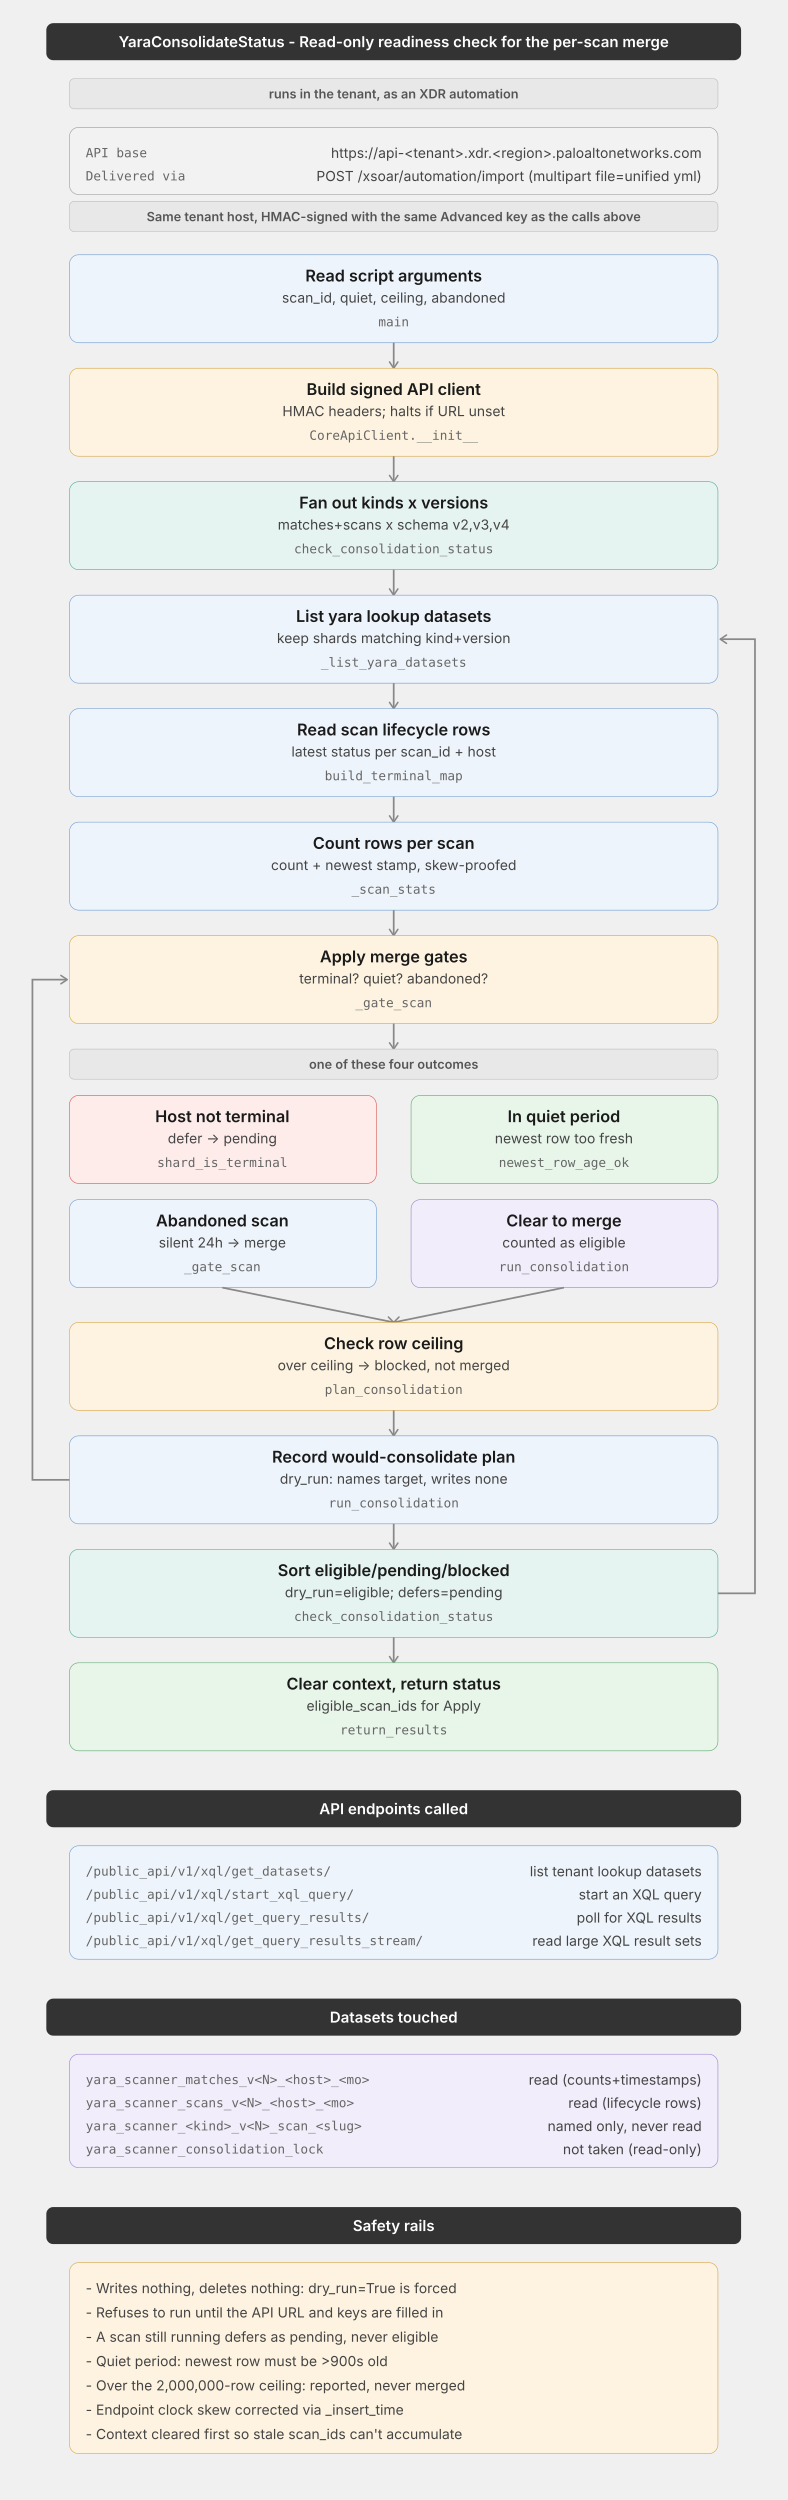
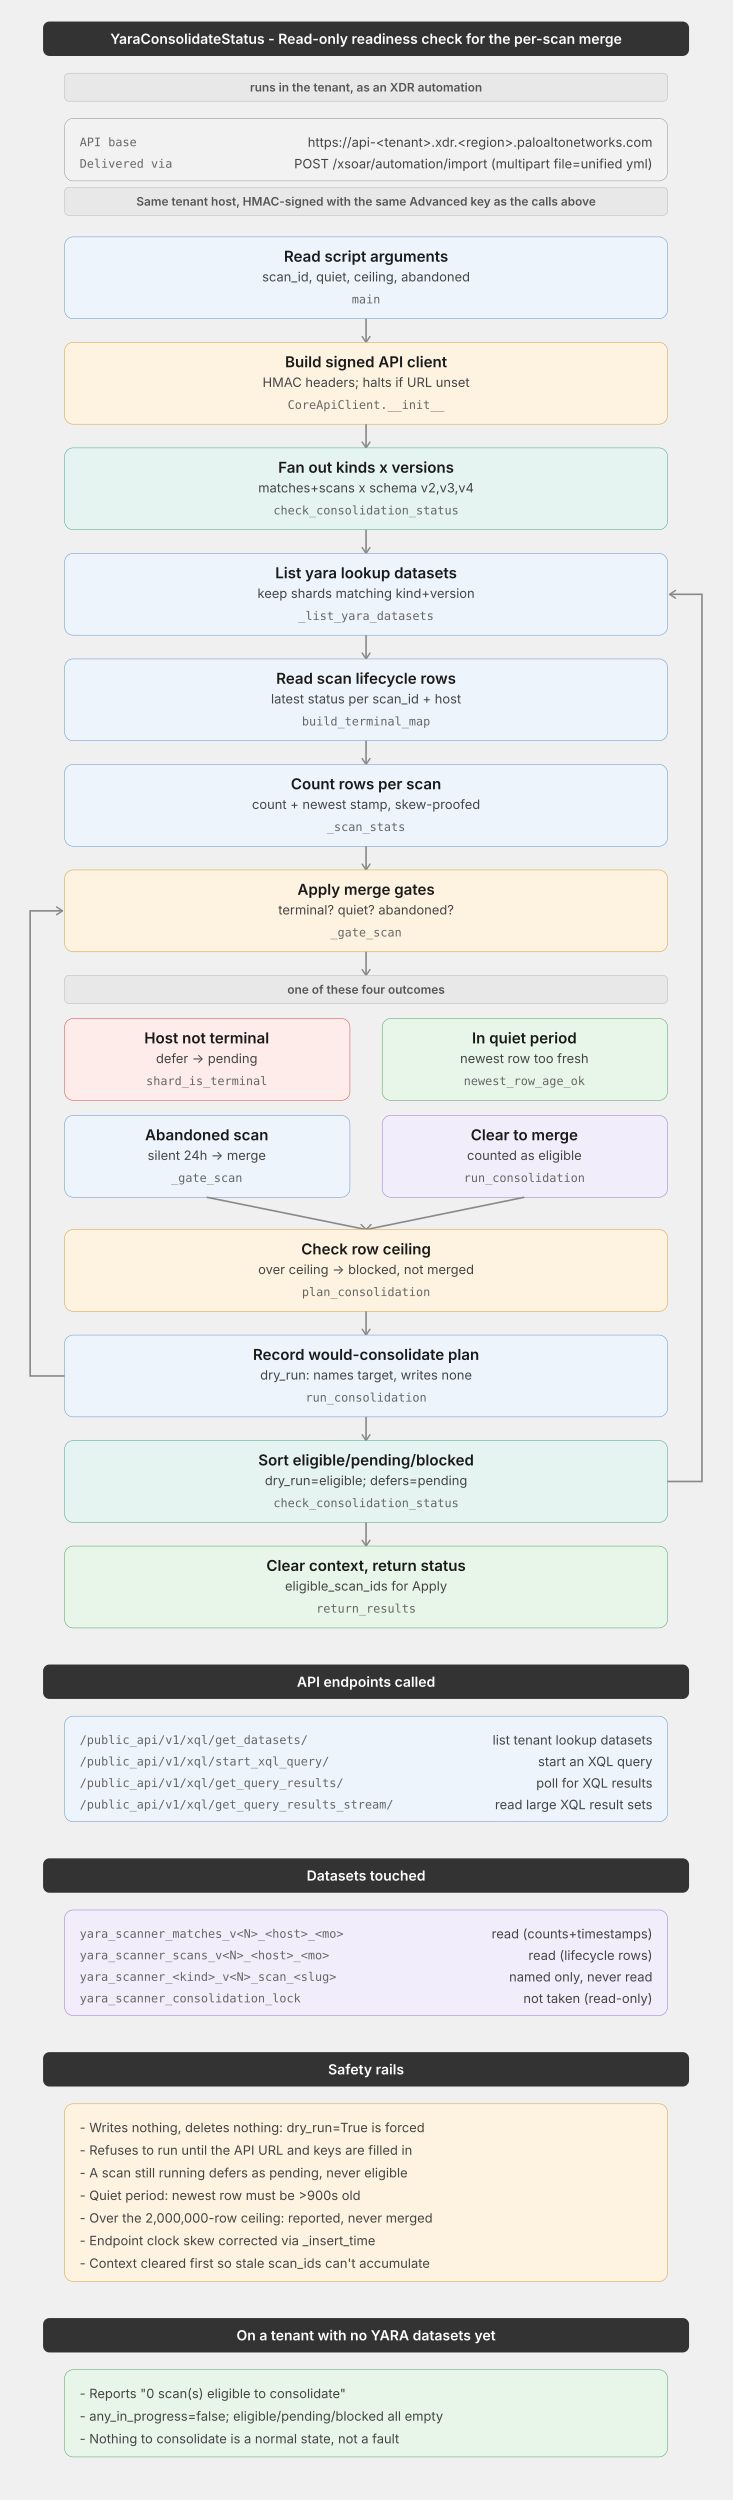
- <svg xmlns="http://www.w3.org/2000/svg" width="680" height="2159" viewBox="0 0 680 2159" role="img">
+ <svg xmlns="http://www.w3.org/2000/svg" width="680" height="2322" viewBox="0 0 680 2322" role="img">
  <defs>
    <marker id="arrow" viewBox="0 0 10 10" refX="8" refY="5" markerWidth="6" markerHeight="6" orient="auto-start-reverse">
      <path d="M2 1L8 5L2 9" fill="none" stroke="#888" stroke-width="1.5" stroke-linecap="round" stroke-linejoin="round" />
    </marker>
  </defs>
  <style>
  text { font-family: -apple-system, BlinkMacSystemFont, "Segoe UI", sans-serif; fill: #1a1a1a; }
  .th { font-size: 14px; font-weight: 600; }
  .ts { font-size: 12px; fill: #444; }
  .fn { font-size: 11px; fill: #666; font-family: ui-monospace, SFMono-Regular, Menlo, monospace; }
  .bandtxt { font-size: 13px; font-weight: 600; fill: #fff; }
  .phase { font-size: 11px; fill: #555; font-weight: 600; }
  .arr { stroke: #888; stroke-width: 1.5; fill: none; }
</style>
  <rect x="40" y="20" width="600" height="32" rx="6" fill="#333" />
  <text class="bandtxt" x="340" y="36" text-anchor="middle" dominant-baseline="central">YaraConsolidateStatus  -  Read-only readiness check for the per-scan merge</text>
  <rect x="60" y="68" width="560" height="26" rx="4" fill="#e8e8e8" stroke="#bbb" stroke-width="0.5" />
  <text class="phase" x="340" y="81" text-anchor="middle" dominant-baseline="central">runs in the tenant, as an XDR automation</text>
  <rect x="60" y="110" width="560" height="58" rx="8" fill="#f2f2f2" stroke="#999999" stroke-width="0.5" />
  <text class="fn" x="74" y="132" dominant-baseline="central">API base</text>
  <text class="ts" x="606" y="132" text-anchor="end" dominant-baseline="central">https://api-&lt;tenant&gt;.xdr.&lt;region&gt;.paloaltonetworks.com</text>
  <text class="fn" x="74" y="152" dominant-baseline="central">Delivered via</text>
  <text class="ts" x="606" y="152" text-anchor="end" dominant-baseline="central">POST /xsoar/automation/import (multipart file=unified yml)</text>
  <rect x="60" y="174" width="560" height="26" rx="4" fill="#e8e8e8" stroke="#bbb" stroke-width="0.5" />
  <text class="phase" x="340" y="187" text-anchor="middle" dominant-baseline="central">Same tenant host, HMAC-signed with the same Advanced key as the calls above</text>
  <rect x="60" y="220" width="560" height="76" rx="8" fill="#eef4fb" stroke="#6b9bd1" stroke-width="0.5" />
  <text class="th" x="340" y="238" text-anchor="middle" dominant-baseline="central">Read script arguments</text>
  <text class="ts" x="340" y="257" text-anchor="middle" dominant-baseline="central">scan_id, quiet, ceiling, abandoned</text>
  <text class="fn" x="340" y="278" text-anchor="middle" dominant-baseline="central">main</text>
  <line x1="340" y1="296" x2="340" y2="318" class="arr" marker-end="url(#arrow)" />
  <rect x="60" y="318" width="560" height="76" rx="8" fill="#fdf3e0" stroke="#d9a441" stroke-width="0.5" />
  <text class="th" x="340" y="336" text-anchor="middle" dominant-baseline="central">Build signed API client</text>
  <text class="ts" x="340" y="355" text-anchor="middle" dominant-baseline="central">HMAC headers; halts if URL unset</text>
  <text class="fn" x="340" y="376" text-anchor="middle" dominant-baseline="central">CoreApiClient.__init__</text>
  <line x1="340" y1="394" x2="340" y2="416" class="arr" marker-end="url(#arrow)" />
  <rect x="60" y="416" width="560" height="76" rx="8" fill="#e6f4f1" stroke="#4fa896" stroke-width="0.5" />
  <text class="th" x="340" y="434" text-anchor="middle" dominant-baseline="central">Fan out kinds x versions</text>
  <text class="ts" x="340" y="453" text-anchor="middle" dominant-baseline="central">matches+scans x schema v2,v3,v4</text>
  <text class="fn" x="340" y="474" text-anchor="middle" dominant-baseline="central">check_consolidation_status</text>
  <line x1="340" y1="492" x2="340" y2="514" class="arr" marker-end="url(#arrow)" />
  <rect x="60" y="514" width="560" height="76" rx="8" fill="#eef4fb" stroke="#6b9bd1" stroke-width="0.5" />
  <text class="th" x="340" y="532" text-anchor="middle" dominant-baseline="central">List yara lookup datasets</text>
  <text class="ts" x="340" y="551" text-anchor="middle" dominant-baseline="central">keep shards matching kind+version</text>
  <text class="fn" x="340" y="572" text-anchor="middle" dominant-baseline="central">_list_yara_datasets</text>
  <line x1="340" y1="590" x2="340" y2="612" class="arr" marker-end="url(#arrow)" />
  <rect x="60" y="612" width="560" height="76" rx="8" fill="#eef4fb" stroke="#6b9bd1" stroke-width="0.5" />
  <text class="th" x="340" y="630" text-anchor="middle" dominant-baseline="central">Read scan lifecycle rows</text>
  <text class="ts" x="340" y="649" text-anchor="middle" dominant-baseline="central">latest status per scan_id + host</text>
  <text class="fn" x="340" y="670" text-anchor="middle" dominant-baseline="central">build_terminal_map</text>
  <line x1="340" y1="688" x2="340" y2="710" class="arr" marker-end="url(#arrow)" />
  <rect x="60" y="710" width="560" height="76" rx="8" fill="#eef4fb" stroke="#6b9bd1" stroke-width="0.5" />
  <text class="th" x="340" y="728" text-anchor="middle" dominant-baseline="central">Count rows per scan</text>
  <text class="ts" x="340" y="747" text-anchor="middle" dominant-baseline="central">count + newest stamp, skew-proofed</text>
  <text class="fn" x="340" y="768" text-anchor="middle" dominant-baseline="central">_scan_stats</text>
  <line x1="340" y1="786" x2="340" y2="808" class="arr" marker-end="url(#arrow)" />
  <rect x="60" y="808" width="560" height="76" rx="8" fill="#fdf3e0" stroke="#d9a441" stroke-width="0.5" />
  <text class="th" x="340" y="826" text-anchor="middle" dominant-baseline="central">Apply merge gates</text>
  <text class="ts" x="340" y="845" text-anchor="middle" dominant-baseline="central">terminal? quiet? abandoned?</text>
  <text class="fn" x="340" y="866" text-anchor="middle" dominant-baseline="central">_gate_scan</text>
  <line x1="340" y1="884" x2="340" y2="906" class="arr" marker-end="url(#arrow)" />
  <rect x="60" y="906" width="560" height="26" rx="4" fill="#e8e8e8" stroke="#bbb" stroke-width="0.5" />
  <text class="phase" x="340" y="919" text-anchor="middle" dominant-baseline="central">one of these four outcomes</text>
  <rect x="60" y="946" width="265" height="76" rx="8" fill="#fdecea" stroke="#d9534f" stroke-width="0.5" />
  <text class="th" x="192" y="964" text-anchor="middle" dominant-baseline="central">Host not terminal</text>
  <text class="ts" x="192" y="983" text-anchor="middle" dominant-baseline="central">defer -&gt; pending</text>
  <text class="fn" x="192" y="1004" text-anchor="middle" dominant-baseline="central">shard_is_terminal</text>
  <rect x="355" y="946" width="265" height="76" rx="8" fill="#e8f5e9" stroke="#5aa96a" stroke-width="0.5" />
  <text class="th" x="487" y="964" text-anchor="middle" dominant-baseline="central">In quiet period</text>
  <text class="ts" x="487" y="983" text-anchor="middle" dominant-baseline="central">newest row too fresh</text>
  <text class="fn" x="487" y="1004" text-anchor="middle" dominant-baseline="central">newest_row_age_ok</text>
  <rect x="60" y="1036" width="265" height="76" rx="8" fill="#eef4fb" stroke="#6b9bd1" stroke-width="0.5" />
  <text class="th" x="192" y="1054" text-anchor="middle" dominant-baseline="central">Abandoned scan</text>
  <text class="ts" x="192" y="1073" text-anchor="middle" dominant-baseline="central">silent 24h -&gt; merge</text>
  <text class="fn" x="192" y="1094" text-anchor="middle" dominant-baseline="central">_gate_scan</text>
  <rect x="355" y="1036" width="265" height="76" rx="8" fill="#f2edfa" stroke="#9b7fd4" stroke-width="0.5" />
  <text class="th" x="487" y="1054" text-anchor="middle" dominant-baseline="central">Clear to merge</text>
  <text class="ts" x="487" y="1073" text-anchor="middle" dominant-baseline="central">counted as eligible</text>
  <text class="fn" x="487" y="1094" text-anchor="middle" dominant-baseline="central">run_consolidation</text>
  <line x1="192" y1="1112" x2="340" y2="1142" class="arr" marker-end="url(#arrow)" />
  <line x1="487" y1="1112" x2="340" y2="1142" class="arr" marker-end="url(#arrow)" />
  <rect x="60" y="1142" width="560" height="76" rx="8" fill="#fdf3e0" stroke="#d9a441" stroke-width="0.5" />
  <text class="th" x="340" y="1160" text-anchor="middle" dominant-baseline="central">Check row ceiling</text>
  <text class="ts" x="340" y="1179" text-anchor="middle" dominant-baseline="central">over ceiling -&gt; blocked, not merged</text>
  <text class="fn" x="340" y="1200" text-anchor="middle" dominant-baseline="central">plan_consolidation</text>
  <line x1="340" y1="1218" x2="340" y2="1240" class="arr" marker-end="url(#arrow)" />
  <rect x="60" y="1240" width="560" height="76" rx="8" fill="#eef4fb" stroke="#6b9bd1" stroke-width="0.5" />
  <text class="th" x="340" y="1258" text-anchor="middle" dominant-baseline="central">Record would-consolidate plan</text>
  <text class="ts" x="340" y="1277" text-anchor="middle" dominant-baseline="central">dry_run: names target, writes none</text>
  <text class="fn" x="340" y="1298" text-anchor="middle" dominant-baseline="central">run_consolidation</text>
  <line x1="340" y1="1316" x2="340" y2="1338" class="arr" marker-end="url(#arrow)" />
  <rect x="60" y="1338" width="560" height="76" rx="8" fill="#e6f4f1" stroke="#4fa896" stroke-width="0.5" />
  <text class="th" x="340" y="1356" text-anchor="middle" dominant-baseline="central">Sort eligible/pending/blocked</text>
  <text class="ts" x="340" y="1375" text-anchor="middle" dominant-baseline="central">dry_run=eligible; defers=pending</text>
  <text class="fn" x="340" y="1396" text-anchor="middle" dominant-baseline="central">check_consolidation_status</text>
  <line x1="340" y1="1414" x2="340" y2="1436" class="arr" marker-end="url(#arrow)" />
  <rect x="60" y="1436" width="560" height="76" rx="8" fill="#e8f5e9" stroke="#5aa96a" stroke-width="0.5" />
  <text class="th" x="340" y="1454" text-anchor="middle" dominant-baseline="central">Clear context, return status</text>
  <text class="ts" x="340" y="1473" text-anchor="middle" dominant-baseline="central">eligible_scan_ids for Apply</text>
  <text class="fn" x="340" y="1494" text-anchor="middle" dominant-baseline="central">return_results</text>
  <path d="M 60 1278 L 28 1278 L 28 846 L 58 846" class="arr" fill="none" marker-end="url(#arrow)" />
  <path d="M 620 1376 L 652 1376 L 652 552 L 622 552" class="arr" fill="none" marker-end="url(#arrow)" />
  <rect x="40" y="1546" width="600" height="32" rx="6" fill="#333" />
  <text class="bandtxt" x="340" y="1562" text-anchor="middle" dominant-baseline="central">API endpoints called</text>
  <rect x="60" y="1594" width="560" height="98" rx="8" fill="#eef4fb" stroke="#6b9bd1" stroke-width="0.5" />
  <text class="fn" x="74" y="1616" dominant-baseline="central">/public_api/v1/xql/get_datasets/</text>
  <text class="ts" x="606" y="1616" text-anchor="end" dominant-baseline="central">list tenant lookup datasets</text>
  <text class="fn" x="74" y="1636" dominant-baseline="central">/public_api/v1/xql/start_xql_query/</text>
  <text class="ts" x="606" y="1636" text-anchor="end" dominant-baseline="central">start an XQL query</text>
  <text class="fn" x="74" y="1656" dominant-baseline="central">/public_api/v1/xql/get_query_results/</text>
  <text class="ts" x="606" y="1656" text-anchor="end" dominant-baseline="central">poll for XQL results</text>
  <text class="fn" x="74" y="1676" dominant-baseline="central">/public_api/v1/xql/get_query_results_stream/</text>
  <text class="ts" x="606" y="1676" text-anchor="end" dominant-baseline="central">read large XQL result sets</text>
  <rect x="40" y="1726" width="600" height="32" rx="6" fill="#333" />
  <text class="bandtxt" x="340" y="1742" text-anchor="middle" dominant-baseline="central">Datasets touched</text>
  <rect x="60" y="1774" width="560" height="98" rx="8" fill="#f2edfa" stroke="#9b7fd4" stroke-width="0.5" />
  <text class="fn" x="74" y="1796" dominant-baseline="central">yara_scanner_matches_v&lt;N&gt;_&lt;host&gt;_&lt;mo&gt;</text>
  <text class="ts" x="606" y="1796" text-anchor="end" dominant-baseline="central">read (counts+timestamps)</text>
  <text class="fn" x="74" y="1816" dominant-baseline="central">yara_scanner_scans_v&lt;N&gt;_&lt;host&gt;_&lt;mo&gt;</text>
  <text class="ts" x="606" y="1816" text-anchor="end" dominant-baseline="central">read (lifecycle rows)</text>
  <text class="fn" x="74" y="1836" dominant-baseline="central">yara_scanner_&lt;kind&gt;_v&lt;N&gt;_scan_&lt;slug&gt;</text>
  <text class="ts" x="606" y="1836" text-anchor="end" dominant-baseline="central">named only, never read</text>
  <text class="fn" x="74" y="1856" dominant-baseline="central">yara_scanner_consolidation_lock</text>
  <text class="ts" x="606" y="1856" text-anchor="end" dominant-baseline="central">not taken (read-only)</text>
  <rect x="40" y="1906" width="600" height="32" rx="6" fill="#333" />
  <text class="bandtxt" x="340" y="1922" text-anchor="middle" dominant-baseline="central">Safety rails</text>
  <rect x="60" y="1954" width="560" height="165" rx="8" fill="#fdf3e0" stroke="#d9a441" stroke-width="0.5" />
  <text class="ts" x="74" y="1976" dominant-baseline="central">- Writes nothing, deletes nothing: dry_run=True is forced</text>
  <text class="ts" x="74" y="1997" dominant-baseline="central">- Refuses to run until the API URL and keys are filled in</text>
  <text class="ts" x="74" y="2018" dominant-baseline="central">- A scan still running defers as pending, never eligible</text>
  <text class="ts" x="74" y="2039" dominant-baseline="central">- Quiet period: newest row must be &gt;900s old</text>
  <text class="ts" x="74" y="2060" dominant-baseline="central">- Over the 2,000,000-row ceiling: reported, never merged</text>
  <text class="ts" x="74" y="2081" dominant-baseline="central">- Endpoint clock skew corrected via _insert_time</text>
  <text class="ts" x="74" y="2102" dominant-baseline="central">- Context cleared first so stale scan_ids can't accumulate</text>
+   <rect x="40" y="2153" width="600" height="32" rx="6" fill="#333" />
+   <text class="bandtxt" x="340" y="2169" text-anchor="middle" dominant-baseline="central">On a tenant with no YARA datasets yet</text>
+   <rect x="60" y="2201" width="560" height="81" rx="8" fill="#e8f5e9" stroke="#5aa96a" stroke-width="0.5" />
+   <text class="ts" x="74" y="2223" dominant-baseline="central">- Reports "0 scan(s) eligible to consolidate"</text>
+   <text class="ts" x="74" y="2244" dominant-baseline="central">- any_in_progress=false; eligible/pending/blocked all empty</text>
+   <text class="ts" x="74" y="2265" dominant-baseline="central">- Nothing to consolidate is a normal state, not a fault</text>
</svg>
